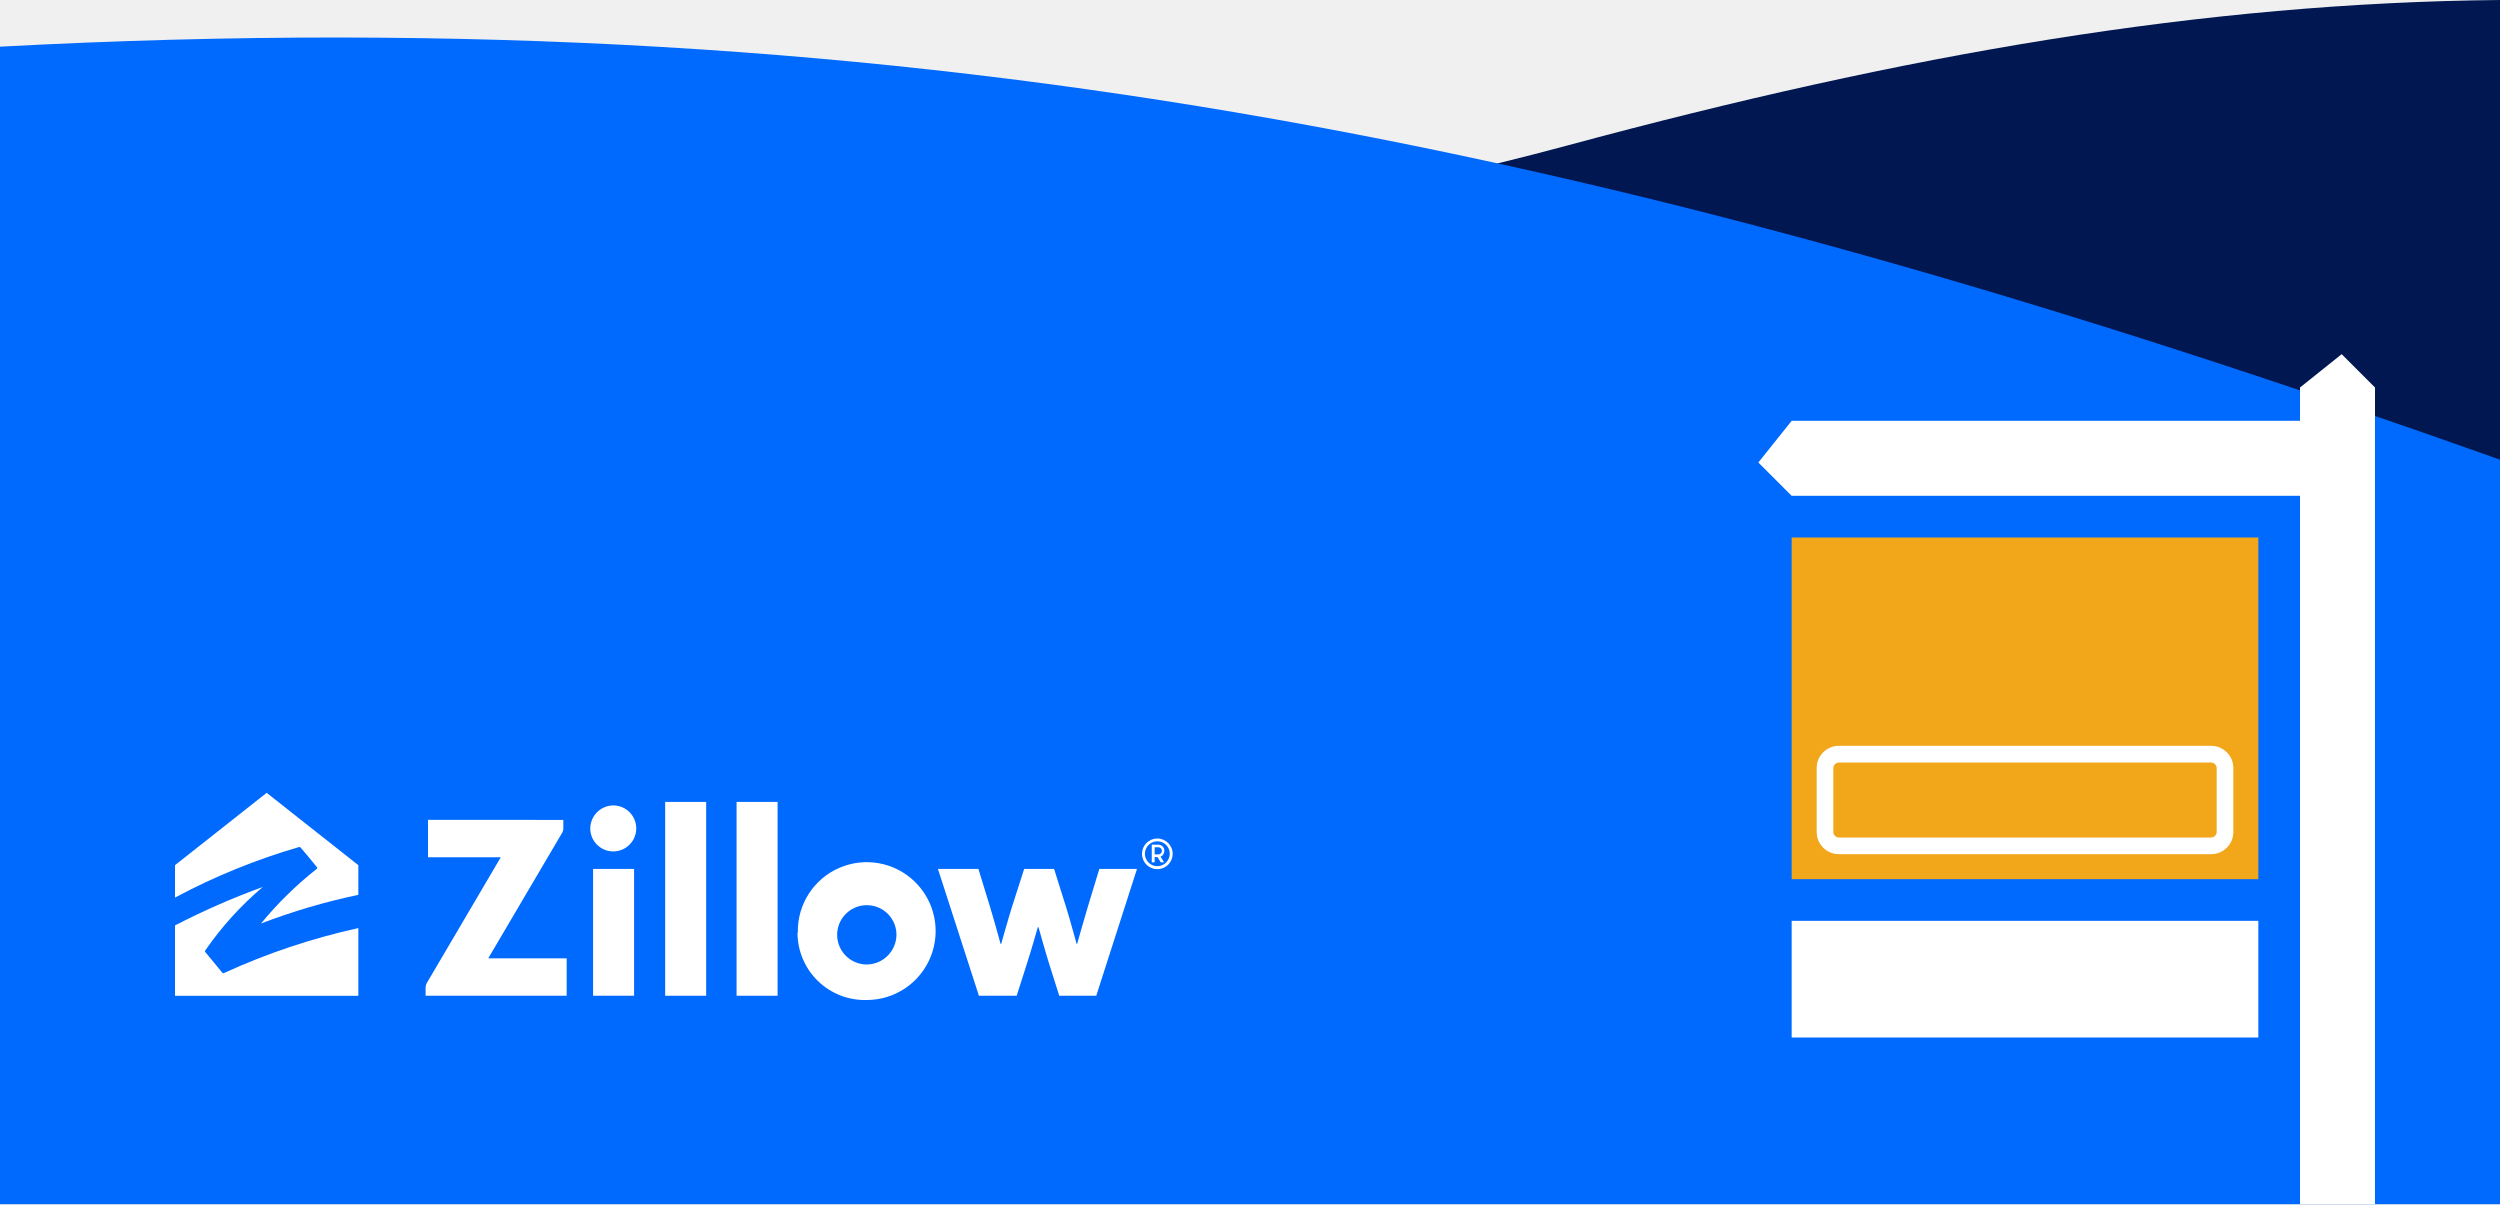
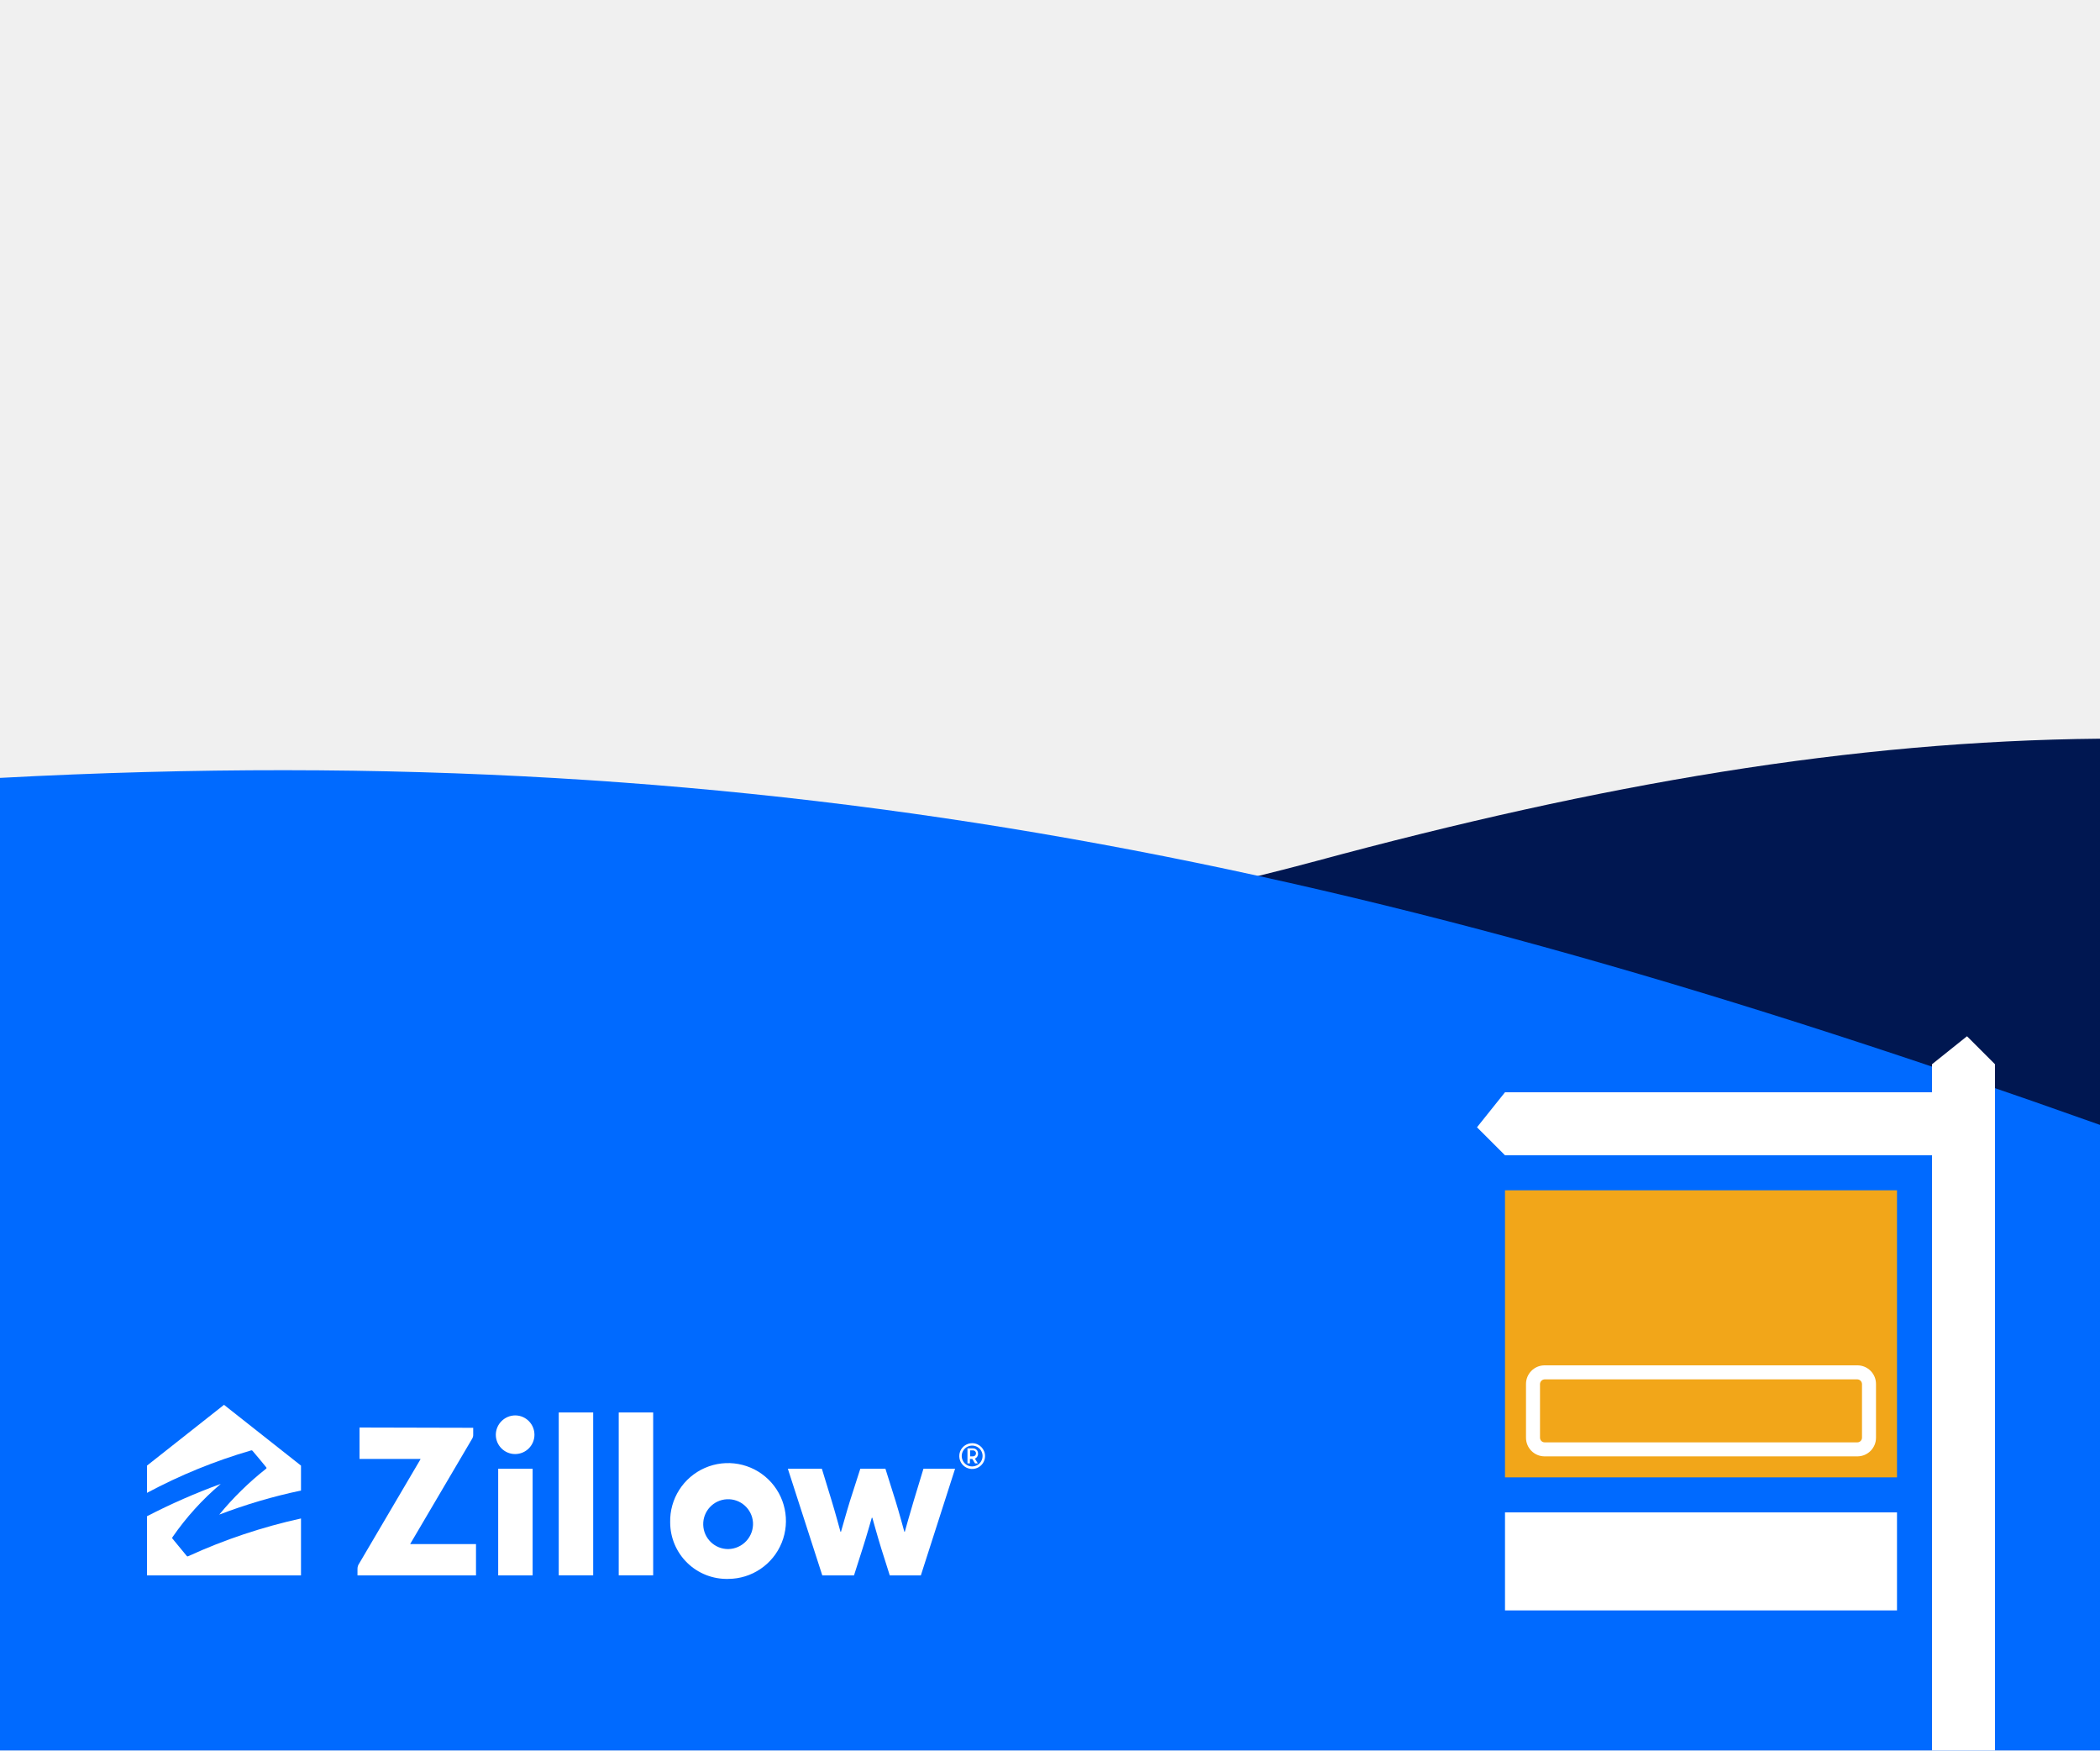
- <svg xmlns="http://www.w3.org/2000/svg" viewBox="0 0 300 144.5">
-   <defs>
-     <style>.cls-1{fill:#001751;}.cls-2{fill:#006aff;}.cls-3{fill:#fff;}.cls-4{fill:#f2a619;}</style>
-   </defs>
+ <svg xmlns="http://www.w3.org/2000/svg" viewBox="0 0 300 250">
  <g id="Layer_2" data-name="Layer 2">
    <g id="Footer">
-       <path class="cls-1" d="M300,0c-35.59.34-71.17,6.45-112,17.48C145.87,28.84,90.33,35.18,69.17,36.34H69L300,65Z" />
-       <path class="cls-2" d="M300,55.16C196.06,18.2,111.6-.36,0,5.6V144.5H300Z" />
-       <polygon class="cls-3" points="285 46.5 281 42.5 276 46.5 276 144.5 285 144.5 285 46.5" />
-       <polygon class="cls-3" points="215 50.5 285 50.5 285 59.5 215 59.5 211 55.5 215 50.5" />
-       <rect class="cls-4" x="215" y="64.5" width="56" height="41" />
-       <rect class="cls-3" x="215" y="110.5" width="56" height="14" />
-       <path class="cls-3" d="M265.37,102.5H220.63A2.66,2.66,0,0,1,218,99.82V92.18a2.66,2.66,0,0,1,2.63-2.68h44.74A2.66,2.66,0,0,1,268,92.18v7.64A2.66,2.66,0,0,1,265.37,102.5ZM220,92.18v7.65a.67.67,0,0,0,.67.67h44.66a.67.67,0,0,0,.67-.67V92.18a.69.69,0,0,0-.68-.68H220.68A.69.69,0,0,0,220,92.18Z" />
-       <path class="cls-3" d="M112.55,104.27h4.86l1.41,4.61c.47,1.52,1.25,4.39,1.25,4.39s.06,0,.07,0,.82-2.92,1.28-4.39l1.48-4.61h3.59l1.45,4.61c.49,1.57,1.25,4.38,1.25,4.38a0,0,0,0,0,.07,0s.79-2.84,1.26-4.38l1.4-4.61h4.52l-4.89,15.22h-4.44l-1.21-3.82c-.47-1.5-1.28-4.41-1.28-4.41a0,0,0,0,0-.08,0s-.81,2.85-1.31,4.38L122,119.49h-4.53Z" />
-       <rect class="cls-3" x="79.82" y="96.23" width="4.92" height="23.26" />
-       <rect class="cls-3" x="88.39" y="96.23" width="4.92" height="23.26" />
-       <path class="cls-3" d="M107.57,111.93a3.56,3.56,0,1,0-3.53,3.81,3.6,3.6,0,0,0,3.53-3.81m-11.83,0A8.27,8.27,0,1,1,104,120a8.08,8.08,0,0,1-8.3-8.07" />
-       <path class="cls-3" d="M51.36,98.38v4.49h8.7a0,0,0,0,1,0,.06l-8.73,14.84a1.33,1.33,0,0,0-.26.85v.87H68V115H58.63s-.05,0,0-.07l8.83-15a1.06,1.06,0,0,0,.14-.6v-.94Z" />
-       <path class="cls-3" d="M71.17,104.27h4.92v15.22H71.17Zm2.46-7.62a2.76,2.76,0,1,1-2.8,2.76,2.79,2.79,0,0,1,2.8-2.76" />
-       <path class="cls-3" d="M35.87,101.65a.2.2,0,0,1,.23.09c.38.42,1.6,1.91,1.93,2.32a.13.13,0,0,1,0,.19,43.76,43.76,0,0,0-6.71,6.57s0,.05,0,0A76.93,76.93,0,0,1,43,107.38v-3.56L32,95.14l-11,8.68v3.89A77.2,77.2,0,0,1,35.87,101.65Z" />
-       <path class="cls-3" d="M26.93,116.74a.18.18,0,0,1-.24,0l-2.05-2.49c-.06-.07-.06-.1,0-.21a39,39,0,0,1,6.9-7.61s0-.05,0,0A90.41,90.41,0,0,0,21,111.05v8.45H43v-8.13A80,80,0,0,0,26.93,116.74Z" />
-       <path class="cls-3" d="M139.72,102.1a.71.71,0,0,0-.73-.74h-.78v2.12h.35v-.63h.34l.39.63h.4l-.42-.68A.73.73,0,0,0,139.72,102.1Zm-.75.43h-.41v-.86H139a.43.43,0,0,1,0,.86Z" />
-       <path class="cls-3" d="M138.89,100.62a1.84,1.84,0,1,0,1.83,1.84A1.84,1.84,0,0,0,138.89,100.62Zm0,3.32a1.49,1.49,0,1,1,1.48-1.48A1.49,1.49,0,0,1,138.89,103.94Z" />
+       <path d="M300,105.5c-35.59.34-71.17,6.45-112,17.48-42.08,11.36-97.62,17.7-118.78,18.86H69L300,170.5Z" fill="#001751" />
+       <path d="M300,160.66c-103.94-37-188.4-55.52-300-49.56V250H300Z" fill="#006aff" />
+       <polygon points="285 152 281 148 276 152 276 250 285 250 285 152" fill="#fff" />
+       <polygon points="215 156 285 156 285 165 215 165 211 161 215 156" fill="#fff" />
+       <rect x="215" y="170" width="56" height="41" fill="#f2a619" />
+       <rect x="215" y="216" width="56" height="14" fill="#fff" />
+       <path d="M265.37,208H220.63a2.66,2.66,0,0,1-2.63-2.68v-7.64a2.66,2.66,0,0,1,2.63-2.68h44.74a2.66,2.66,0,0,1,2.63,2.68v7.64A2.66,2.66,0,0,1,265.37,208ZM220,197.68v7.65a.67.67,0,0,0,.67.67h44.66a.67.67,0,0,0,.67-.67v-7.65a.69.69,0,0,0-.68-.68H220.68A.69.69,0,0,0,220,197.68Z" fill="#fff" />
+       <path d="M112.55,209.77h4.86l1.41,4.61c.47,1.52,1.25,4.39,1.25,4.39s.06,0,.07,0,.82-2.92,1.28-4.39l1.48-4.61h3.59l1.45,4.61c.49,1.57,1.25,4.38,1.25,4.38a0,0,0,0,0,.07,0s.79-2.84,1.26-4.38l1.4-4.61h4.52L131.55,225h-4.44l-1.21-3.82c-.47-1.5-1.28-4.41-1.28-4.41a0,0,0,0,0-.08,0s-.81,2.85-1.31,4.38L122,225h-4.53Z" fill="#fff" />
+       <rect x="79.82" y="201.73" width="4.92" height="23.26" fill="#fff" />
+       <rect x="88.39" y="201.73" width="4.92" height="23.26" fill="#fff" />
+       <path d="M107.57,217.43a3.56,3.56,0,1,0-3.53,3.81,3.6,3.6,0,0,0,3.53-3.81m-11.83,0a8.27,8.27,0,1,1,8.3,8.07,8.08,8.08,0,0,1-8.3-8.07" fill="#fff" />
+       <path d="M51.36,203.88v4.49h8.7a0,0,0,0,1,0,.06l-8.73,14.84a1.33,1.33,0,0,0-.26.85V225H68v-4.47H58.63s-.05,0,0-.07l8.83-15a1.06,1.06,0,0,0,.14-.6v-.94Z" fill="#fff" />
+       <path d="M71.17,209.77h4.92V225H71.17Zm2.46-7.62a2.76,2.76,0,1,1-2.8,2.76,2.79,2.79,0,0,1,2.8-2.76" fill="#fff" />
+       <path d="M35.87,207.15a.2.2,0,0,1,.23.09c.38.42,1.6,1.91,1.93,2.32a.13.13,0,0,1,0,.19,43.76,43.76,0,0,0-6.71,6.57s0,.05,0,0A76.93,76.93,0,0,1,43,212.88v-3.56l-11-8.68-11,8.68v3.89A77.2,77.2,0,0,1,35.87,207.15Z" fill="#fff" />
+       <path d="M26.93,222.24a.18.18,0,0,1-.24,0l-2.05-2.49c-.06-.07-.06-.1,0-.21a39,39,0,0,1,6.9-7.61s0-.05,0,0A90.41,90.41,0,0,0,21,216.55V225H43v-8.13A80,80,0,0,0,26.93,222.24Z" fill="#fff" />
+       <path d="M139.72,207.6a.71.71,0,0,0-.73-.74h-.78V209h.35v-.63h.34l.39.63h.4l-.42-.68A.73.73,0,0,0,139.72,207.6ZM139,208h-.41v-.86H139a.43.43,0,0,1,0,.86Z" fill="#fff" />
+       <path d="M138.89,206.12a1.84,1.84,0,1,0,1.83,1.84A1.84,1.84,0,0,0,138.89,206.12Zm0,3.32a1.49,1.49,0,1,1,1.48-1.48A1.49,1.49,0,0,1,138.89,209.44Z" fill="#fff" />
+       <rect width="300" height="250" fill="none" />
    </g>
  </g>
</svg>
